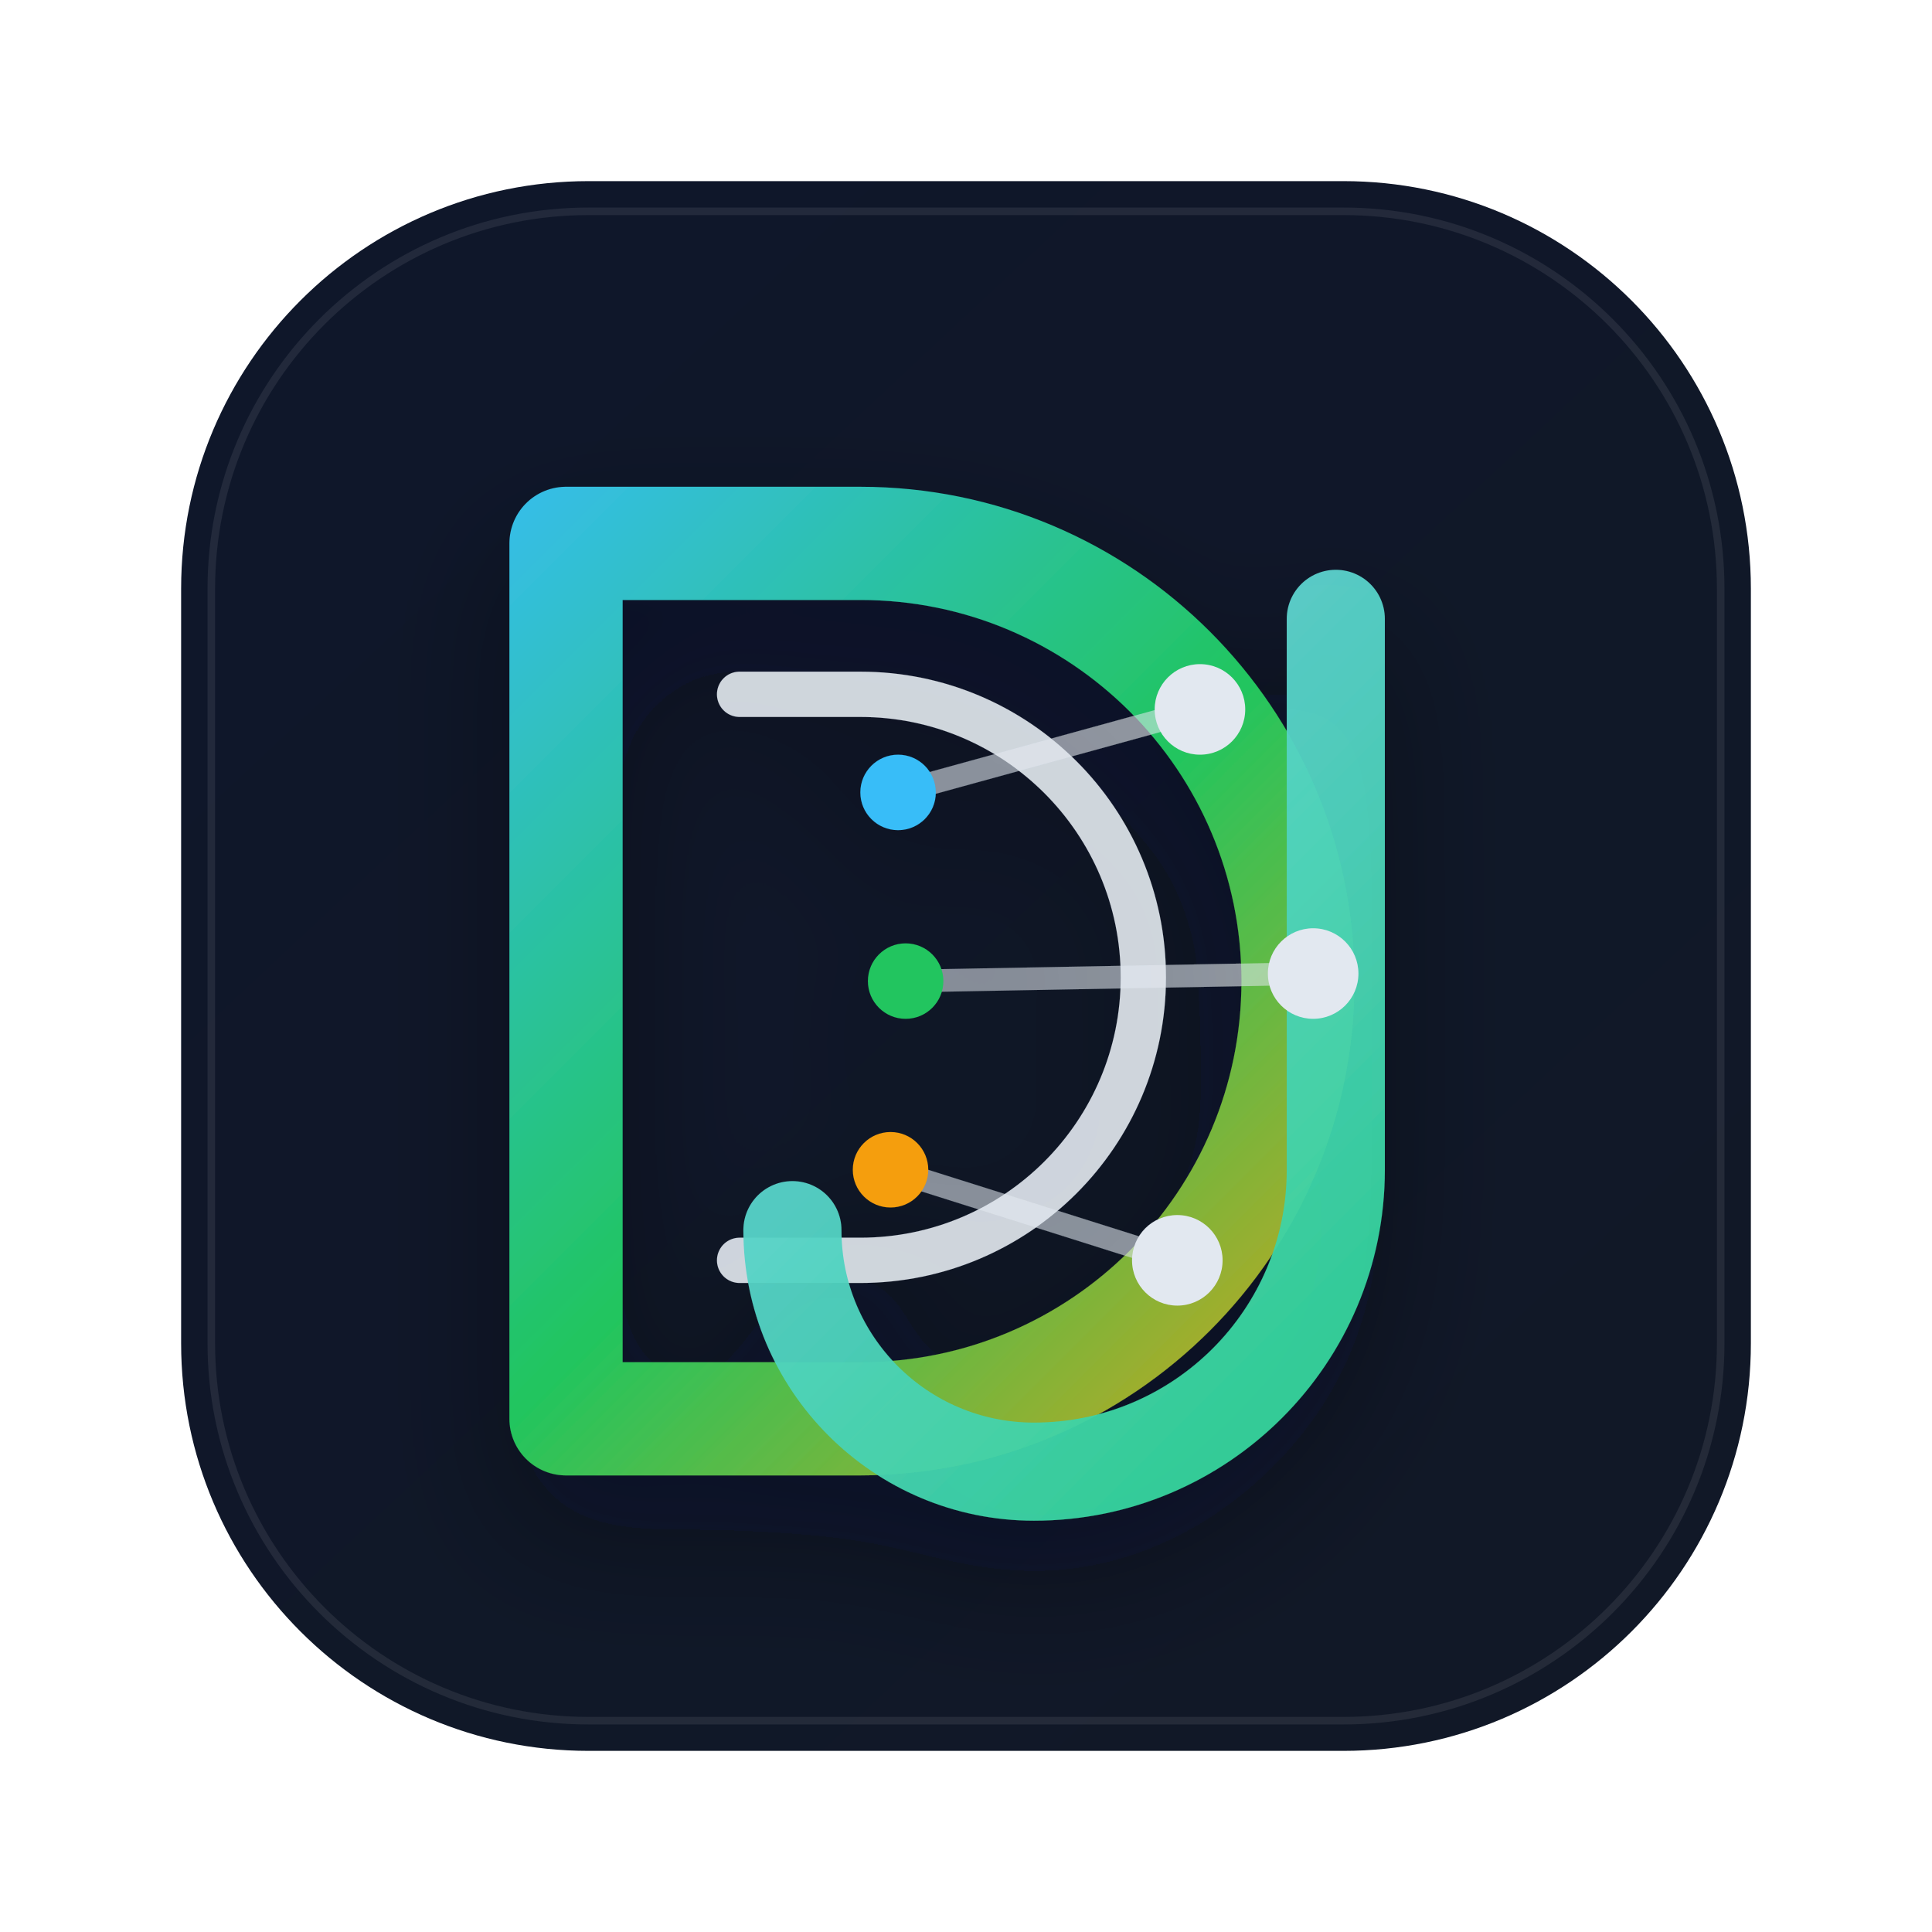
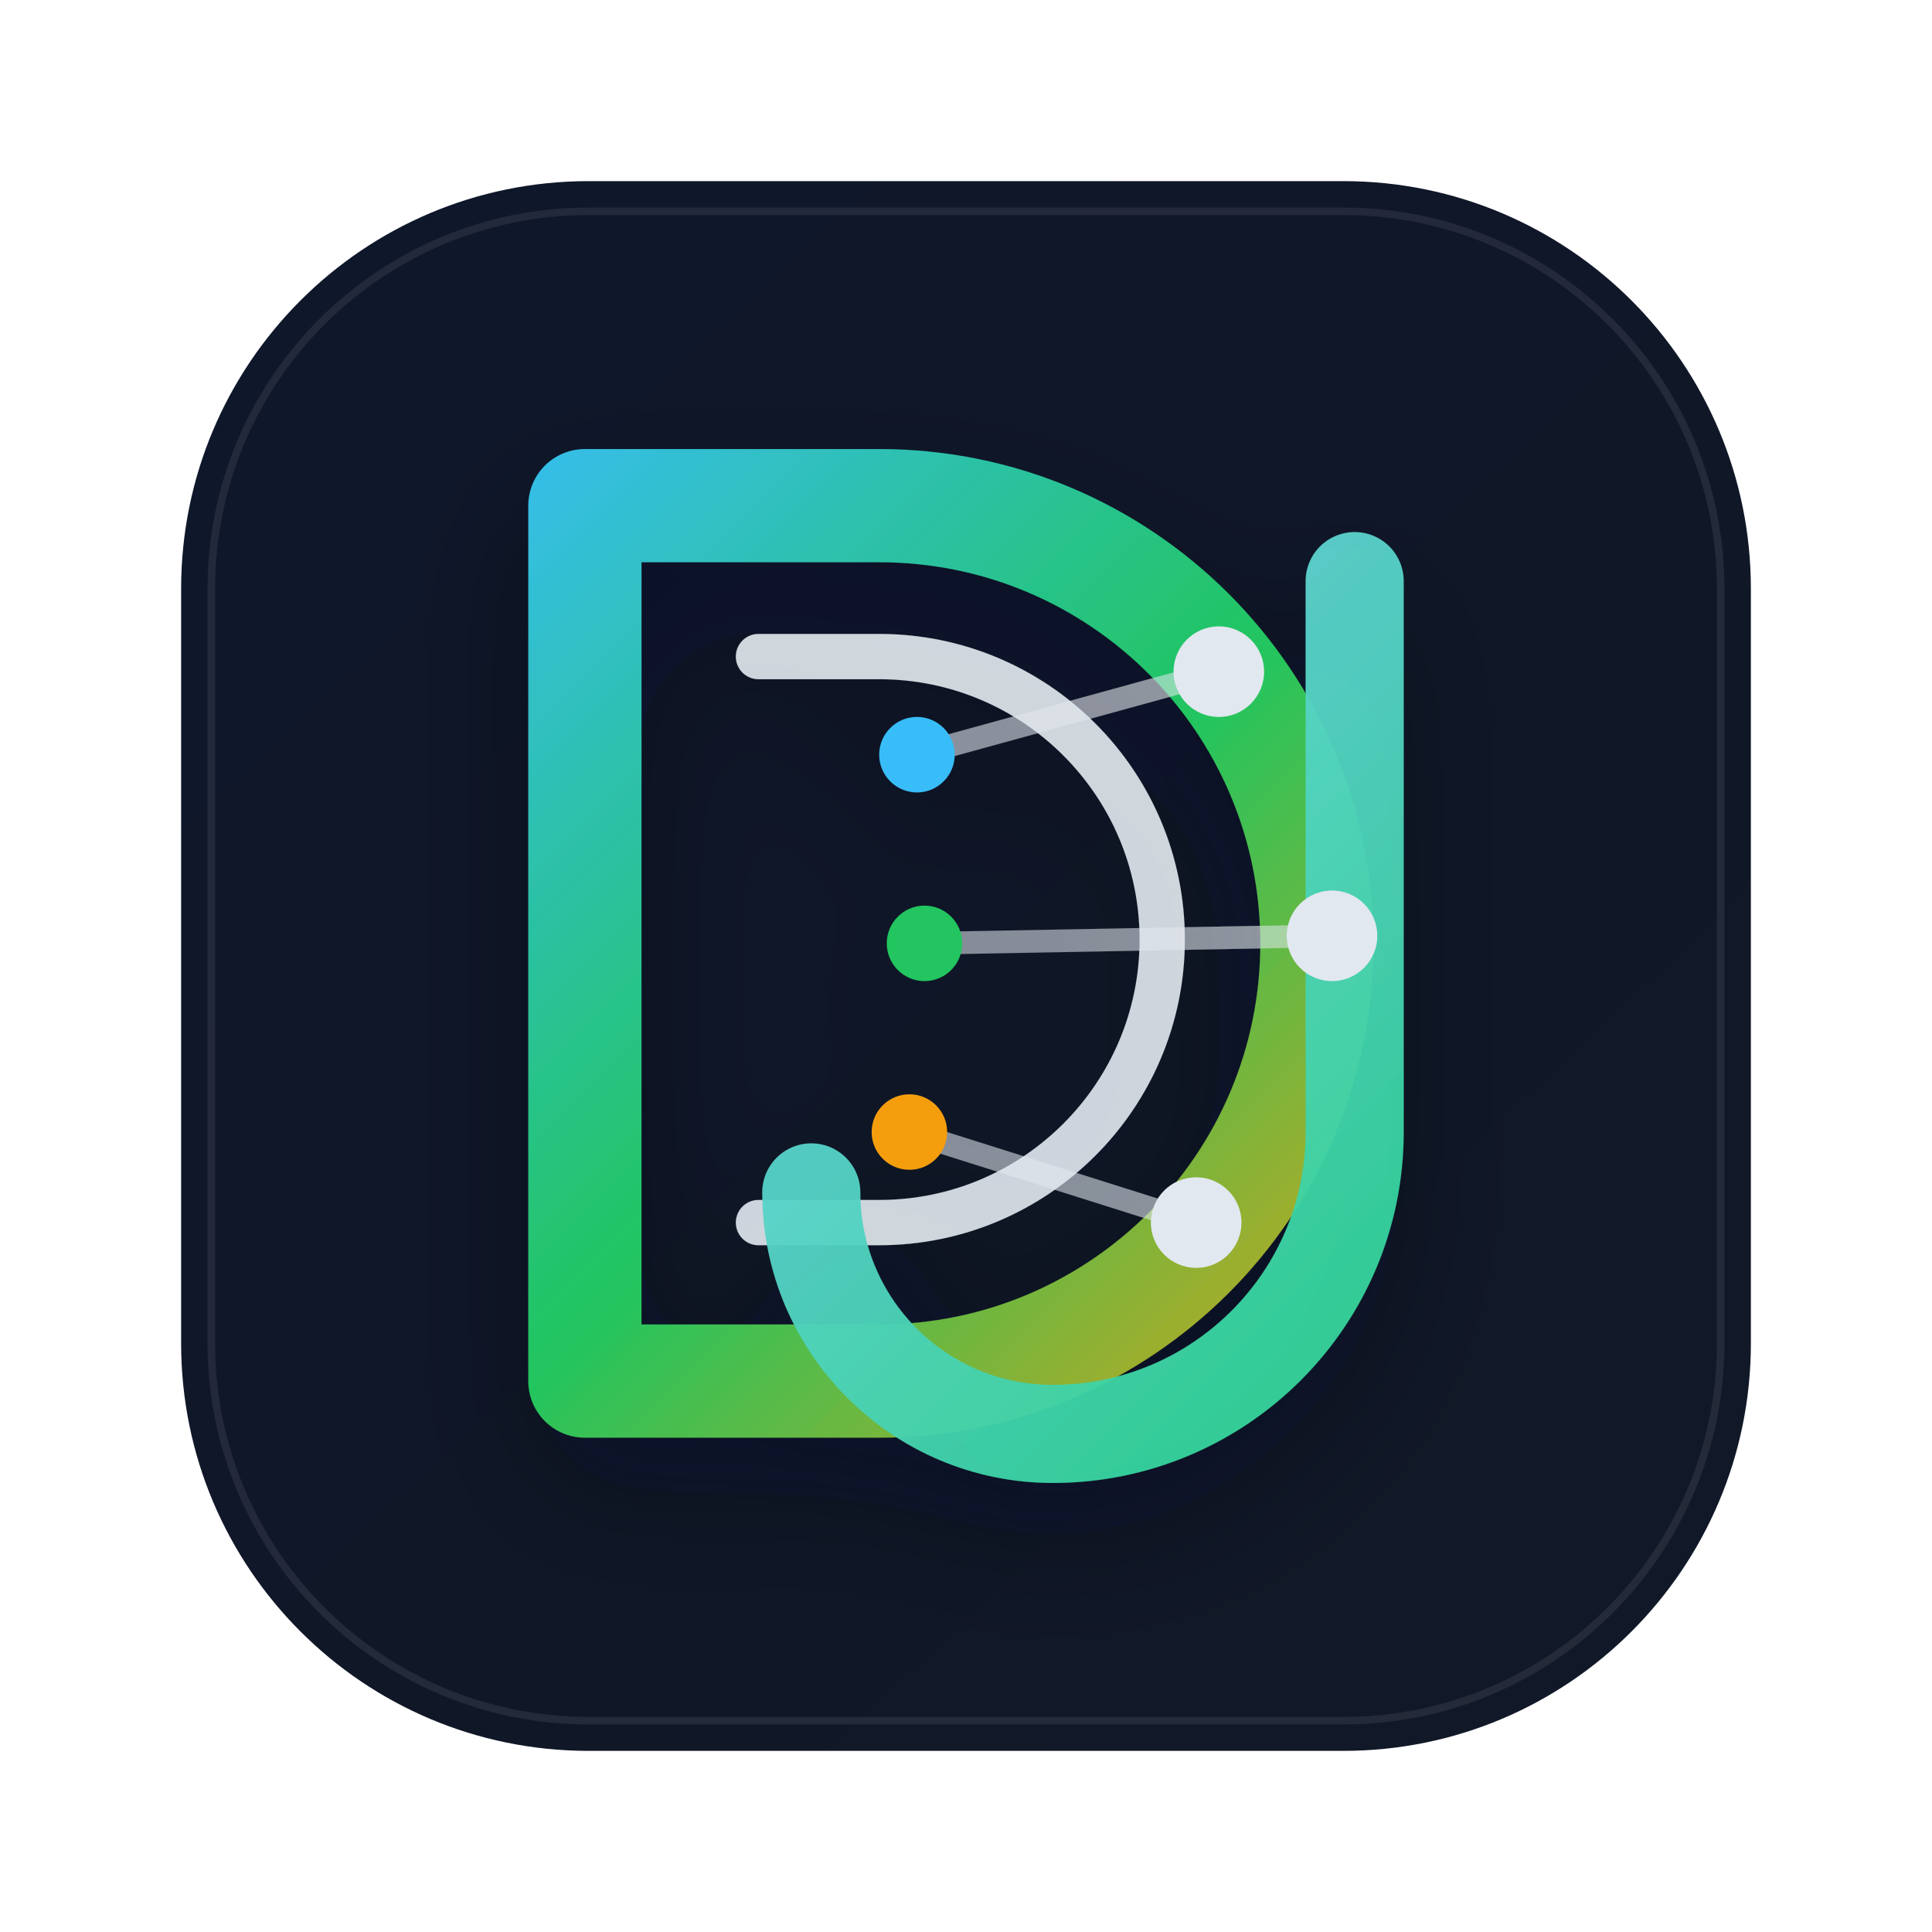
<svg xmlns="http://www.w3.org/2000/svg" width="512" height="512" viewBox="0 0 512 512" fill="none" role="img" aria-labelledby="title desc">
  <defs>
    <linearGradient id="bg" x1="84" y1="72" x2="428" y2="440" gradientUnits="userSpaceOnUse">
      <stop stop-color="#0F172A" />
      <stop offset="1" stop-color="#111827" />
    </linearGradient>
    <linearGradient id="accent" x1="120" y1="120" x2="392" y2="392" gradientUnits="userSpaceOnUse">
      <stop stop-color="#38BDF8" />
      <stop offset="0.5" stop-color="#22C55E" />
      <stop offset="1" stop-color="#F59E0B" />
    </linearGradient>
    <linearGradient id="soft" x1="156" y1="156" x2="360" y2="360" gradientUnits="userSpaceOnUse">
      <stop stop-color="#7DD3FC" stop-opacity="0.95" />
      <stop offset="1" stop-color="#34D399" stop-opacity="0.95" />
    </linearGradient>
    <filter id="shadow" x="0" y="0" width="512" height="512" filterUnits="userSpaceOnUse" color-interpolation-filters="sRGB">
      <feDropShadow dx="0" dy="16" stdDeviation="18" flood-color="#020617" flood-opacity="0.35" />
    </filter>
  </defs>
  <rect x="48" y="48" width="416" height="416" rx="108" fill="url(#bg)" />
  <rect x="56" y="56" width="400" height="400" rx="100" stroke="rgba(255,255,255,0.08)" stroke-width="2" />
-   <g filter="url(#shadow)">
+   <g transform="translate(5,-10)" filter="url(#shadow)">
    <path d="M150 144H228C292.065 144 344 195.935 344 260C344 324.065 292.065 376 228 376H150V144Z" fill="none" stroke="url(#accent)" stroke-width="30" stroke-linecap="round" stroke-linejoin="round" />
    <path d="M196 184H228C269.421 184 303 217.579 303 259C303 300.421 269.421 334 228 334H196" fill="none" stroke="#E2E8F0" stroke-opacity="0.9" stroke-width="12" stroke-linecap="round" stroke-linejoin="round" />
    <path d="M354 164V310C354 354.183 318.183 390 274 390C238.654 390 210 361.346 210 326" fill="none" stroke="url(#soft)" stroke-width="26" stroke-linecap="round" stroke-linejoin="round" />
    <path d="M238 210L318 188M240 260L348 258M236 310L312 334" stroke="#E2E8F0" stroke-opacity="0.55" stroke-width="6" stroke-linecap="round" />
    <circle cx="238" cy="210" r="10" fill="#38BDF8" />
    <circle cx="240" cy="260" r="10" fill="#22C55E" />
    <circle cx="236" cy="310" r="10" fill="#F59E0B" />
    <circle cx="318" cy="188" r="12" fill="#E2E8F0" />
    <circle cx="348" cy="258" r="12" fill="#E2E8F0" />
    <circle cx="312" cy="334" r="12" fill="#E2E8F0" />
  </g>
</svg>
